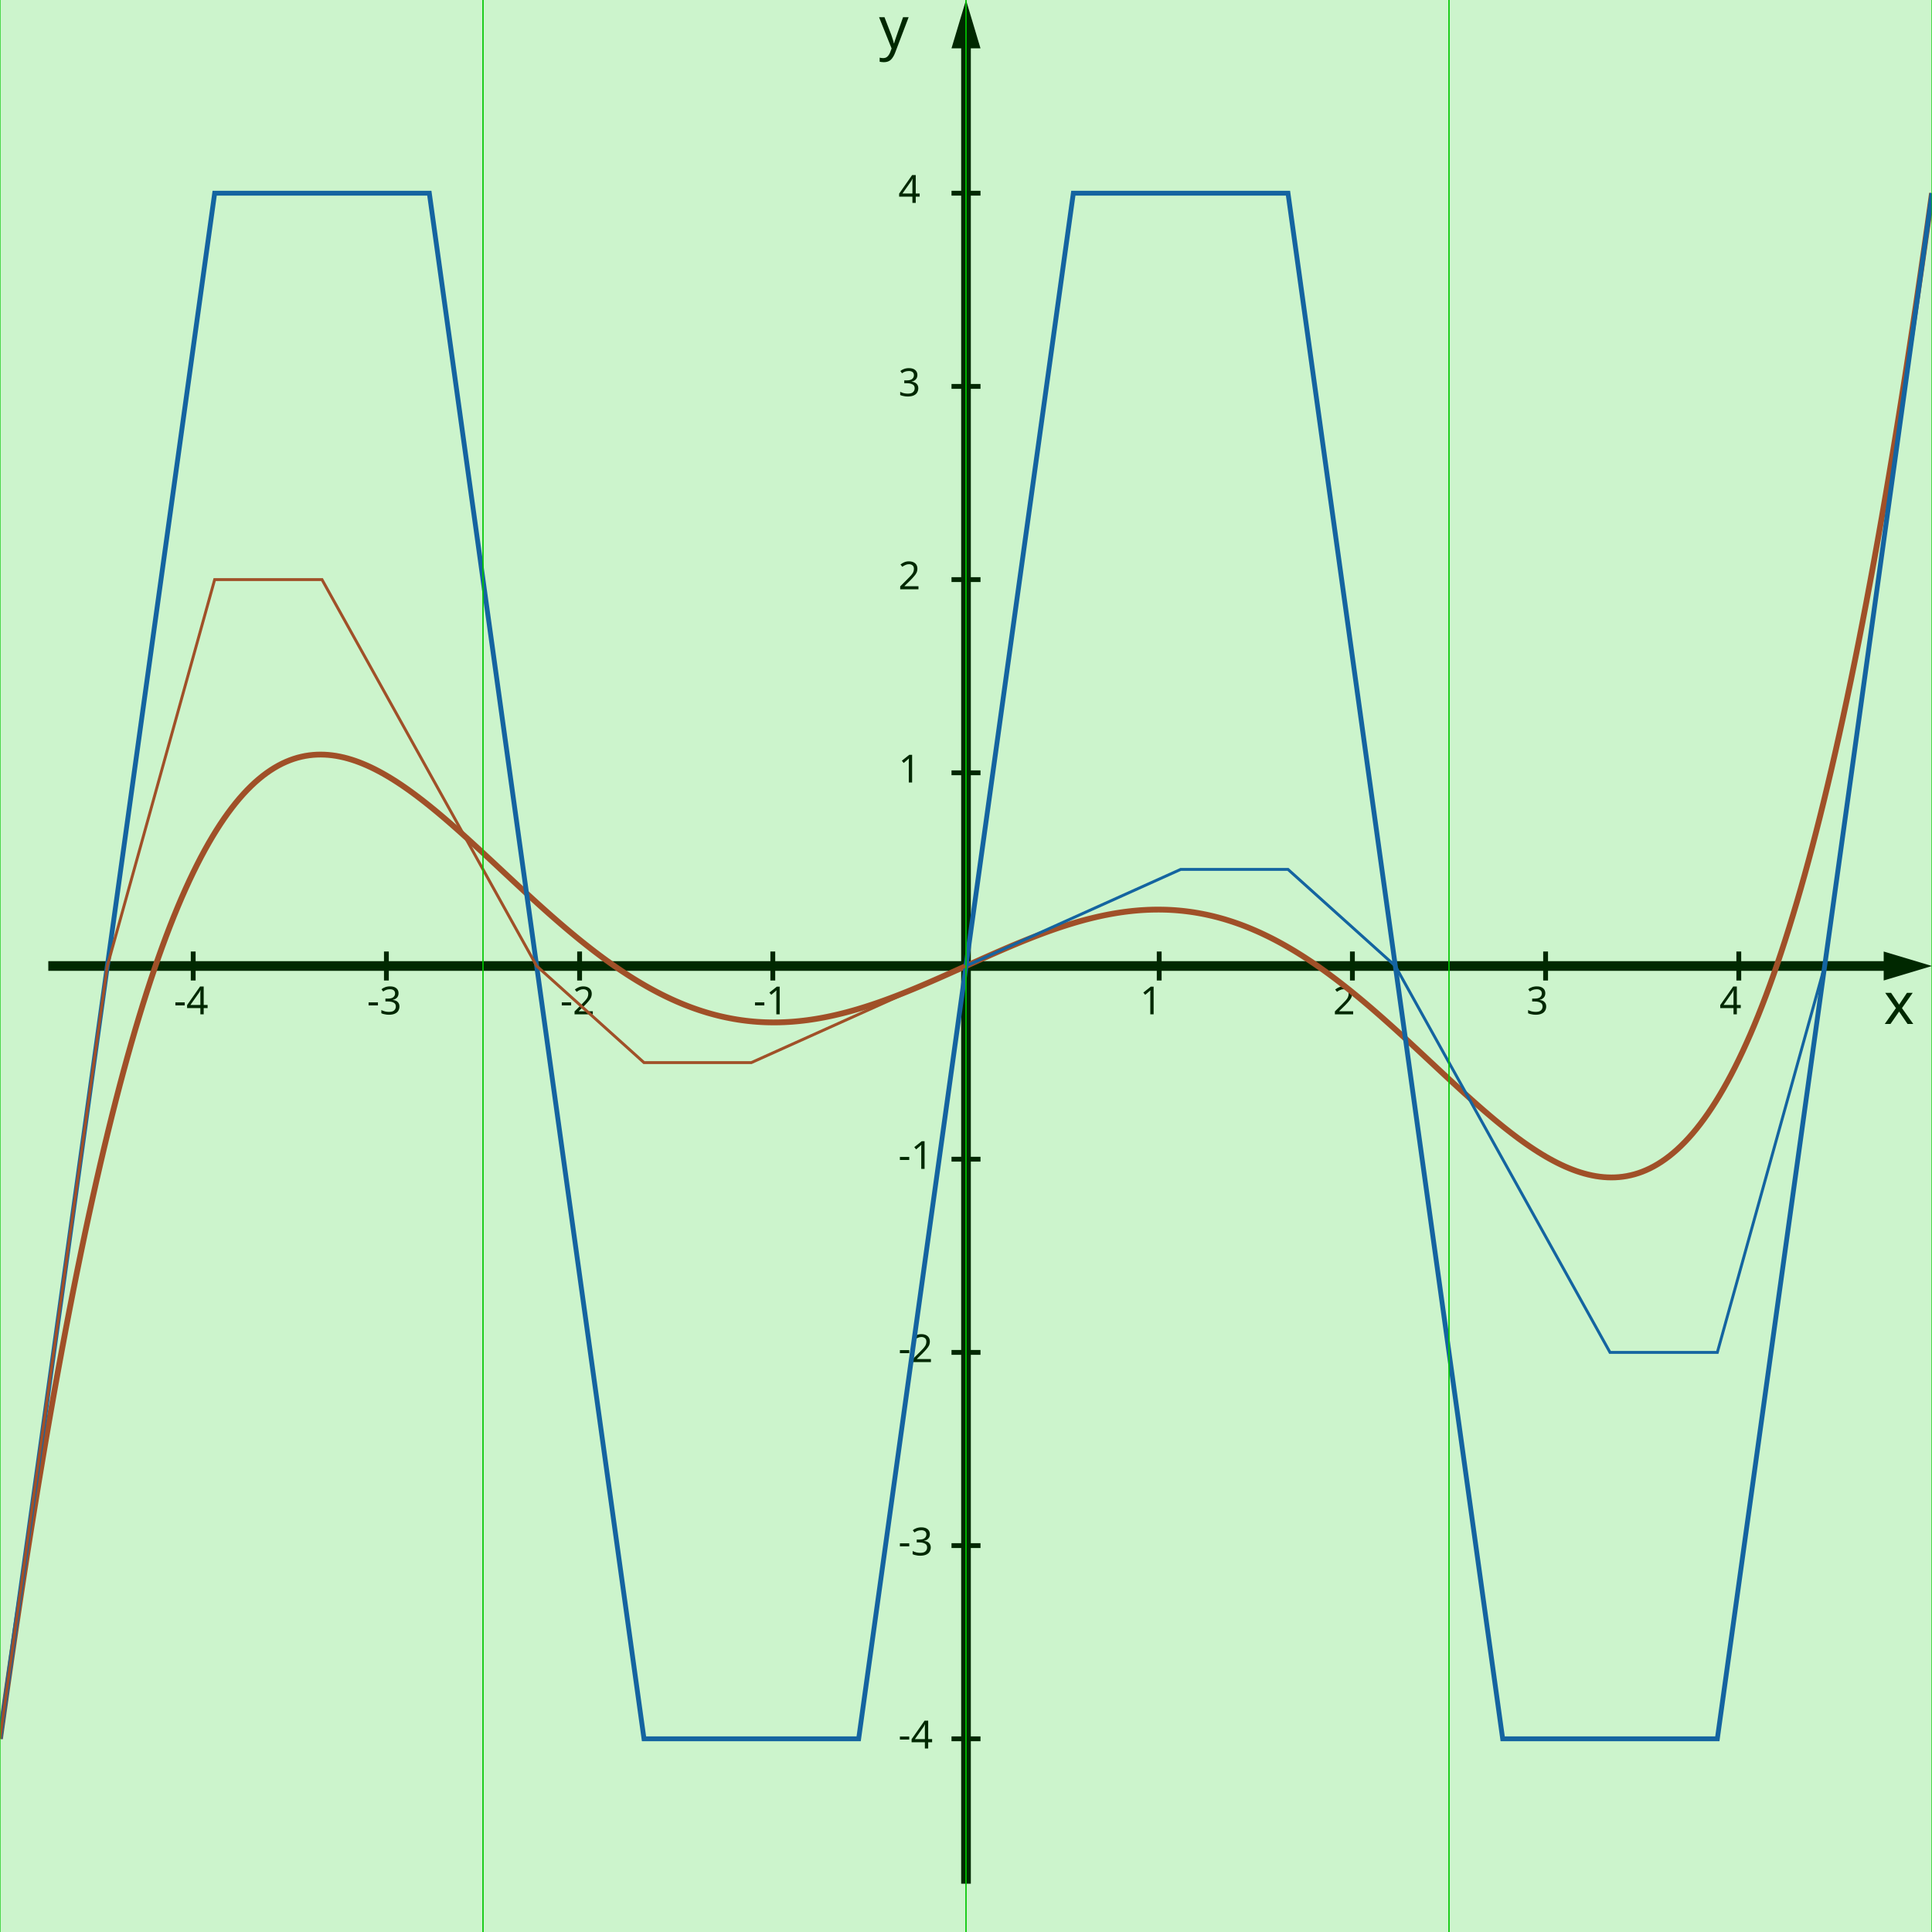
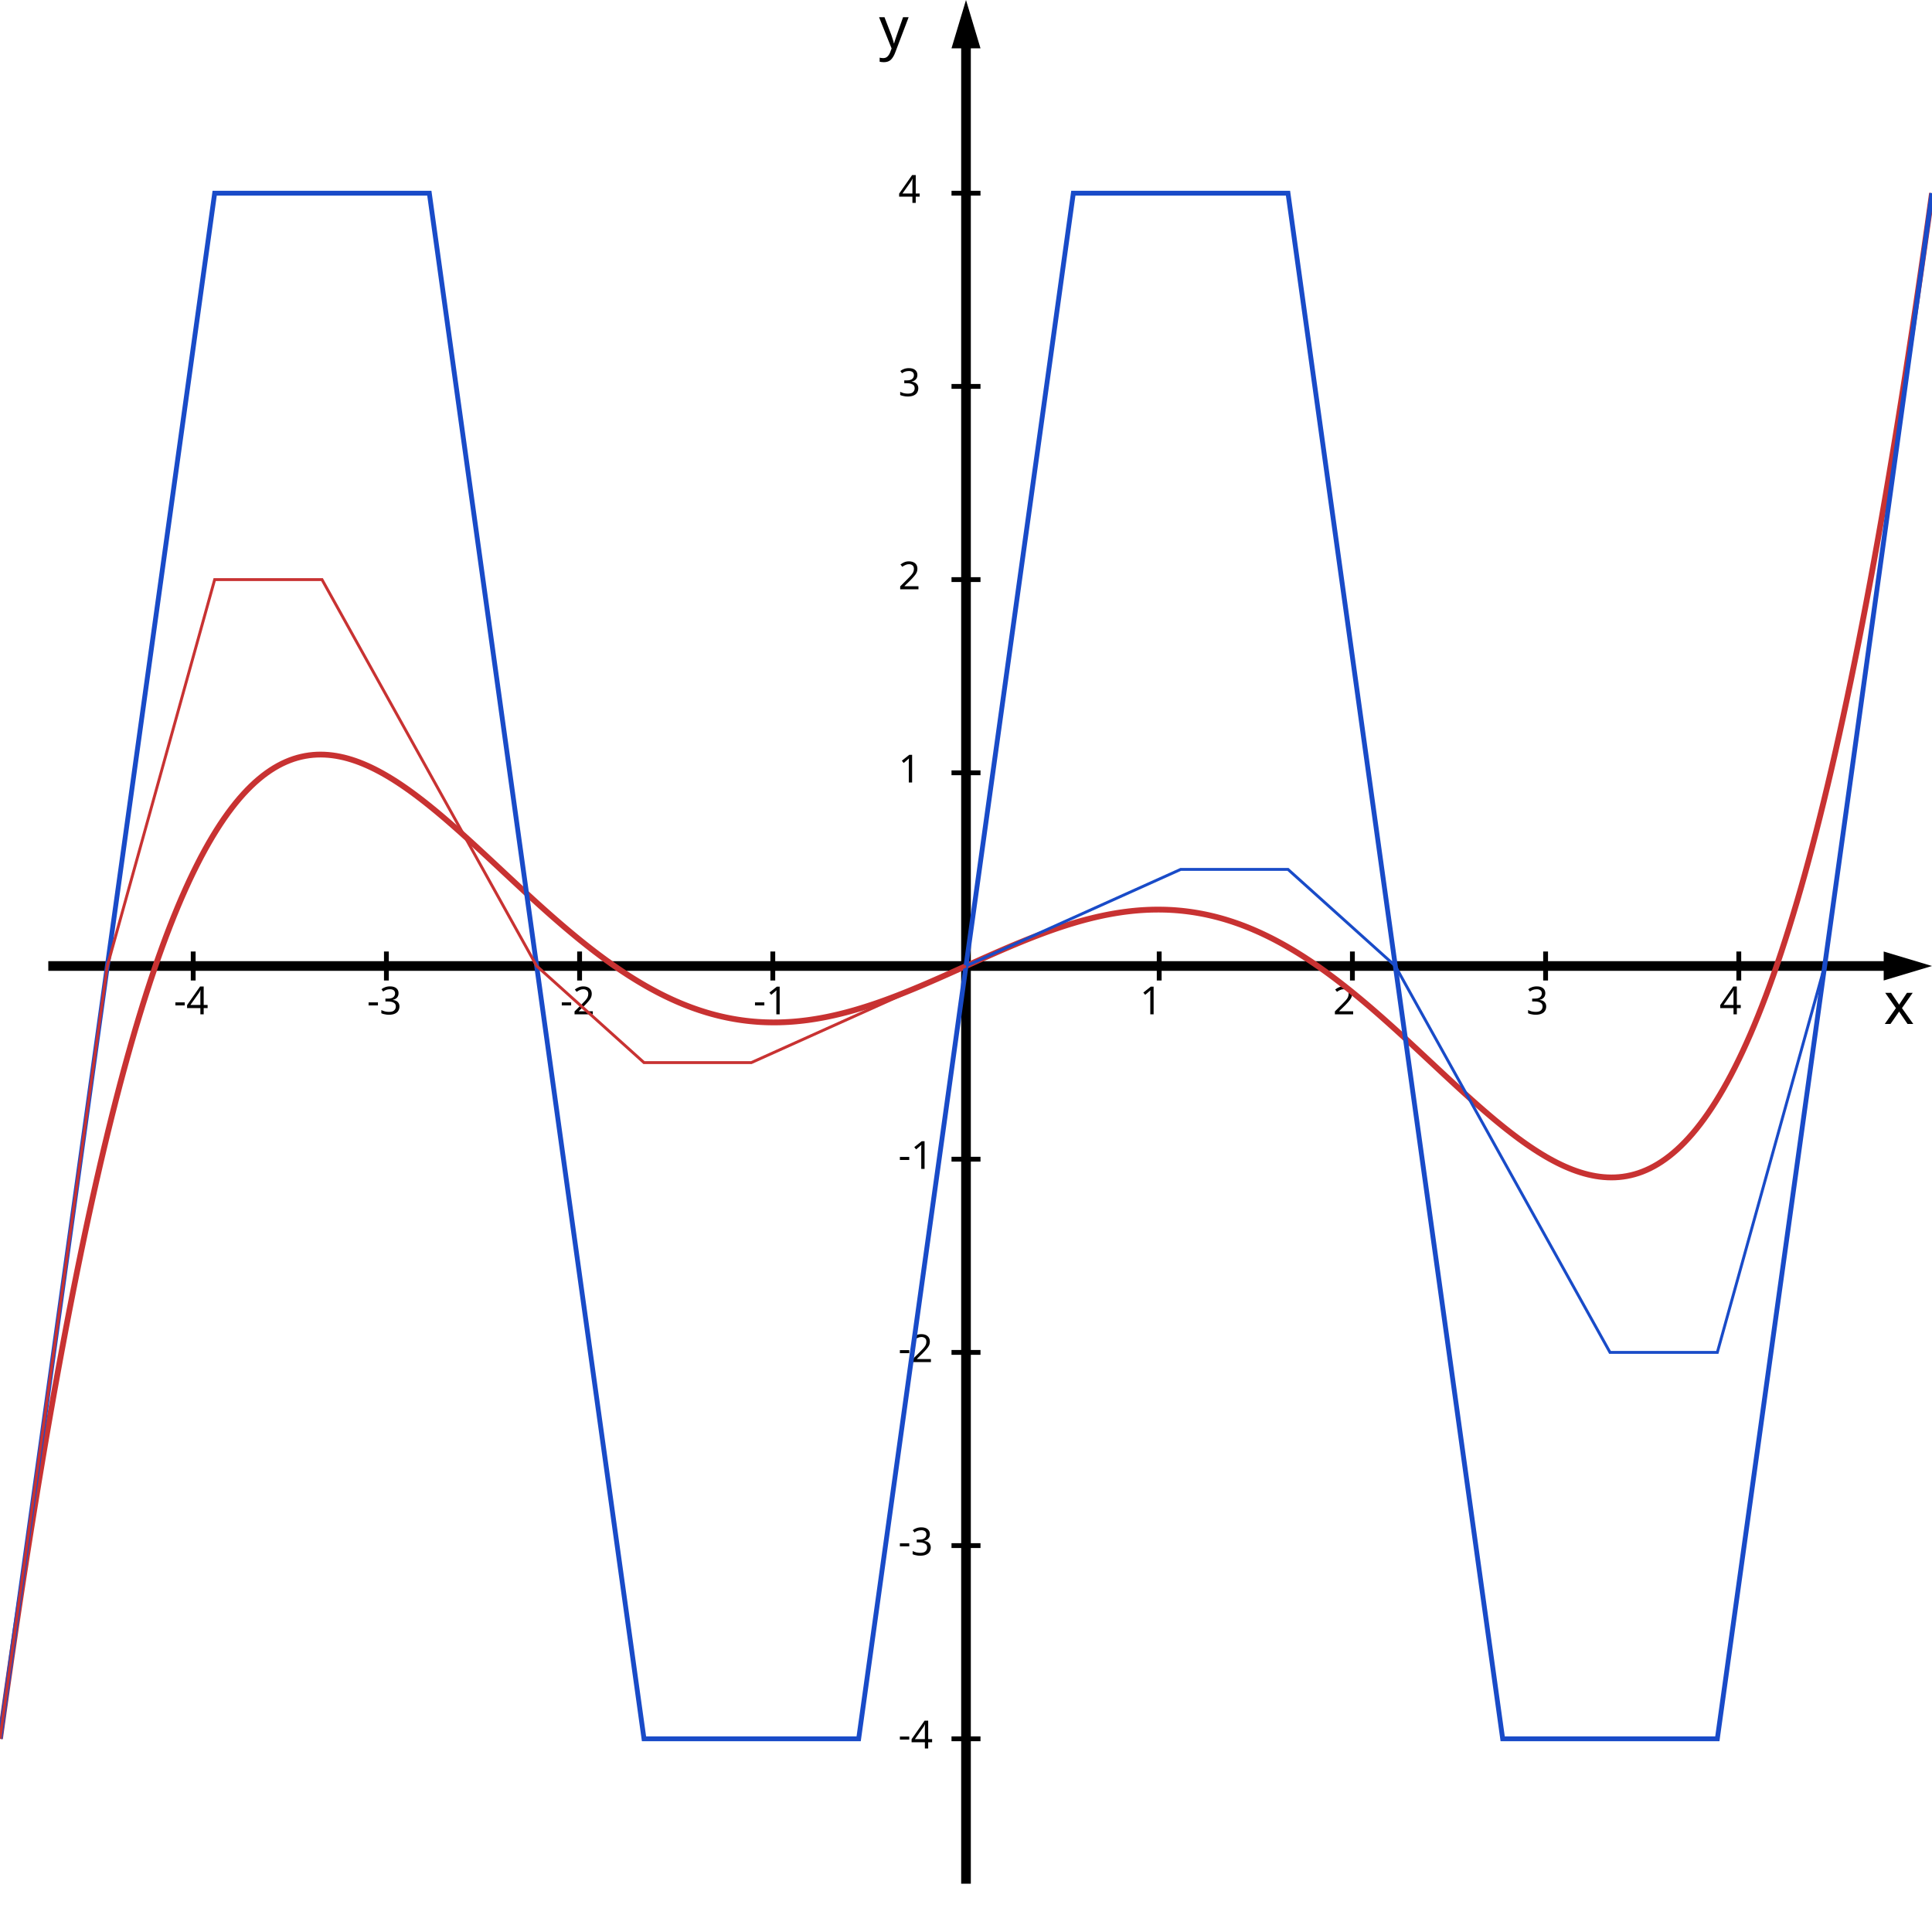
<svg xmlns="http://www.w3.org/2000/svg" viewBox="-100 -100 200 200">
  <line x1="-95" y1="0" x2="97" y2="0" stroke="#000000" stroke-width="1" />
  <line x1="0" y1="-97" x2="0" y2="95" stroke="#000000" stroke-width="1" />
  <path d="M100 0 95 1.5 95 -1.5 Z" stroke="#000000" stroke-width="0" fill="#000000" fill-opacity="1" />
  <path d="M0 -100 1.5 -95 -1.5 -95 Z" stroke="#000000" stroke-width="0" fill="#000000" fill-opacity="1" />
  <text x="95" y="6" font-family="Veranda" fill="#000000" font-size="6">x</text>
  <text x="-9" y="-95" font-family="Veranda" fill="#000000" font-size="6">y</text>
  <line x1="20" y1="1.5" x2="20" y2="-1.5" stroke="#000000" stroke-width="0.5" />
  <text x="18" y="5" font-family="Veranda" fill="#000000" font-size="4">1</text>
  <line x1="-20" y1="1.5" x2="-20" y2="-1.5" stroke="#000000" stroke-width="0.5" />
  <text x="-22" y="5" font-family="Veranda" fill="#000000" font-size="4">-1</text>
  <line x1="40" y1="1.5" x2="40" y2="-1.5" stroke="#000000" stroke-width="0.5" />
  <text x="38" y="5" font-family="Veranda" fill="#000000" font-size="4">2</text>
  <line x1="-40" y1="1.5" x2="-40" y2="-1.5" stroke="#000000" stroke-width="0.5" />
  <text x="-42" y="5" font-family="Veranda" fill="#000000" font-size="4">-2</text>
  <line x1="60" y1="1.5" x2="60" y2="-1.5" stroke="#000000" stroke-width="0.5" />
  <text x="58" y="5" font-family="Veranda" fill="#000000" font-size="4">3</text>
  <line x1="-60" y1="1.5" x2="-60" y2="-1.5" stroke="#000000" stroke-width="0.5" />
  <text x="-62" y="5" font-family="Veranda" fill="#000000" font-size="4">-3</text>
  <line x1="80" y1="1.5" x2="80" y2="-1.5" stroke="#000000" stroke-width="0.5" />
  <text x="78" y="5" font-family="Veranda" fill="#000000" font-size="4">4</text>
  <line x1="-80" y1="1.5" x2="-80" y2="-1.5" stroke="#000000" stroke-width="0.5" />
  <text x="-82" y="5" font-family="Veranda" fill="#000000" font-size="4">-4</text>
  <line x1="1.5" y1="-20" x2="-1.5" y2="-20" stroke="#000000" stroke-width="0.5" />
  <text x="-7" y="-19" font-family="Veranda" fill="#000000" font-size="4">1</text>
  <line x1="1.5" y1="20" x2="-1.5" y2="20" stroke="#000000" stroke-width="0.5" />
  <text x="-7" y="21" font-family="Veranda" fill="#000000" font-size="4">-1</text>
  <line x1="1.5" y1="-40" x2="-1.5" y2="-40" stroke="#000000" stroke-width="0.5" />
  <text x="-7" y="-39" font-family="Veranda" fill="#000000" font-size="4">2</text>
  <line x1="1.5" y1="40" x2="-1.5" y2="40" stroke="#000000" stroke-width="0.5" />
  <text x="-7" y="41" font-family="Veranda" fill="#000000" font-size="4">-2</text>
  <line x1="1.5" y1="-60" x2="-1.5" y2="-60" stroke="#000000" stroke-width="0.5" />
  <text x="-7" y="-59" font-family="Veranda" fill="#000000" font-size="4">3</text>
  <line x1="1.5" y1="60" x2="-1.5" y2="60" stroke="#000000" stroke-width="0.5" />
  <text x="-7" y="61" font-family="Veranda" fill="#000000" font-size="4">-3</text>
  <line x1="1.5" y1="-80" x2="-1.5" y2="-80" stroke="#000000" stroke-width="0.5" />
  <text x="-7" y="-79" font-family="Veranda" fill="#000000" font-size="4">4</text>
  <line x1="1.5" y1="80" x2="-1.5" y2="80" stroke="#000000" stroke-width="0.5" />
  <text x="-7" y="81" font-family="Veranda" fill="#000000" font-size="4">-4</text>
  <path d="M-100 80 -99.6 77.143 -99.2 74.332 -98.8 71.567 -98.4 68.849 -98 66.176 -97.6 63.549 -97.2 60.968      -96.8 58.432 -96.4 55.942 -96 53.498 -95.6 51.099 -95.2 48.745 -94.8 46.436 -94.4 44.172 -94 41.953      -93.6 39.779 -93.2 37.648 -92.8 35.562 -92.4 33.52 -92 31.521 -91.6 29.565 -91.2 27.653 -90.8 25.784      -90.4 23.957 -90 22.172 -89.6 20.43 -89.2 18.729 -88.8 17.07 -88.4 15.451 -88 13.874 -87.6 12.336      -87.2 10.839 -86.8 9.382 -86.4 7.964 -86 6.585 -85.6 5.245 -85.2 3.943 -84.8 2.679 -84.4 1.452      -84 0.263 -83.6 -0.89 -83.2 -2.006 -82.8 -3.087 -82.4 -4.132 -82 -5.142 -81.6 -6.117 -81.2 -7.058      -80.8 -7.965 -80.4 -8.839 -80 -9.679 -79.6 -10.487 -79.2 -11.264 -78.8 -12.008 -78.4 -12.721 -78 -13.403      -77.6 -14.056 -77.2 -14.678 -76.8 -15.271 -76.4 -15.835 -76 -16.37 -75.6 -16.878 -75.2 -17.358 -74.8 -17.81      -74.4 -18.236 -74 -18.636 -73.6 -19.011 -73.2 -19.359 -72.8 -19.684 -72.4 -19.983 -72 -20.259 -71.6 -20.512      -71.2 -20.742 -70.8 -20.949 -70.4 -21.134 -70 -21.298 -69.6 -21.441 -69.2 -21.563 -68.8 -21.664 -68.4 -21.747      -68 -21.81 -67.6 -21.854 -67.2 -21.88 -66.8 -21.888 -66.4 -21.878 -66 -21.852 -65.6 -21.809 -65.2 -21.75      -64.8 -21.675 -64.4 -21.586 -64 -21.481 -63.6 -21.362 -63.2 -21.23 -62.8 -21.084 -62.4 -20.924 -62 -20.753      -61.6 -20.569 -61.2 -20.373 -60.8 -20.166 -60.4 -19.948 -60 -19.72 -59.6 -19.481 -59.2 -19.233 -58.8 -18.975      -58.4 -18.709 -58 -18.434 -57.6 -18.151 -57.2 -17.86 -56.8 -17.561 -56.4 -17.256 -56 -16.944 -55.6 -16.626      -55.2 -16.302 -54.8 -15.973 -54.4 -15.638 -54 -15.298 -53.6 -14.954 -53.2 -14.606 -52.8 -14.254 -52.4 -13.898      -52 -13.539 -51.6 -13.178 -51.2 -12.813 -50.8 -12.447 -50.4 -12.079 -50 -11.709 -49.6 -11.338 -49.2 -10.966      -48.8 -10.593 -48.4 -10.219 -48 -9.846 -47.6 -9.473 -47.2 -9.1 -46.8 -8.727 -46.4 -8.356 -46 -7.985      -45.6 -7.616 -45.2 -7.249 -44.8 -6.884 -44.4 -6.52 -44 -6.159 -43.6 -5.801 -43.2 -5.445 -42.8 -5.092      -42.4 -4.743 -42 -4.396 -41.6 -4.054 -41.2 -3.715 -40.8 -3.38 -40.4 -3.049 -40 -2.722 -39.6 -2.4      -39.2 -2.083 -38.8 -1.77 -38.4 -1.462 -38 -1.16 -37.6 -0.862 -37.2 -0.57 -36.8 -0.283 -36.4 -0.002      -36 0.273 -35.6 0.543 -35.2 0.806 -34.8 1.064 -34.4 1.315 -34 1.561 -33.6 1.799 -33.2 2.032      -32.8 2.258 -32.4 2.477 -32 2.69 -31.6 2.896 -31.2 3.095 -30.8 3.287 -30.4 3.473 -30 3.652      -29.6 3.823 -29.2 3.988 -28.8 4.146 -28.4 4.297 -28 4.44 -27.6 4.577 -27.2 4.706 -26.8 4.829      -26.4 4.944 -26 5.052 -25.6 5.153 -25.2 5.247 -24.8 5.334 -24.4 5.414 -24 5.487 -23.6 5.553      -23.2 5.612 -22.8 5.664 -22.4 5.71 -22 5.748 -21.6 5.78 -21.2 5.805 -20.8 5.823 -20.4 5.834      -20 5.839 -19.6 5.838 -19.2 5.83 -18.8 5.816 -18.4 5.795 -18 5.769 -17.6 5.736 -17.2 5.697      -16.8 5.652 -16.4 5.602 -16 5.545 -15.6 5.483 -15.2 5.416 -14.8 5.343 -14.4 5.265 -14 5.181      -13.6 5.093 -13.2 4.999 -12.8 4.901 -12.4 4.798 -12 4.69 -11.6 4.578 -11.2 4.461 -10.8 4.34      -10.4 4.215 -10 4.086 -9.6 3.954 -9.2 3.817 -8.8 3.677 -8.4 3.534 -8 3.387 -7.6 3.237      -7.2 3.084 -6.8 2.929 -6.4 2.771 -6 2.61 -5.6 2.447 -5.2 2.281 -4.8 2.114 -4.4 1.944      -4 1.773 -3.6 1.6 -3.2 1.426 -2.8 1.251 -2.4 1.074 -2 0.897 -1.6 0.718 -1.2 0.539      -0.8 0.36 -0.4 0.18 -3.60684e-13 1.53407e-13 0.4 -0.18 0.8 -0.36 1.2 -0.539 1.6 -0.718 2 -0.897      2.4 -1.074 2.8 -1.251 3.2 -1.426 3.6 -1.6 4 -1.773 4.4 -1.944 4.8 -2.114 5.2 -2.281      5.6 -2.447 6 -2.61 6.4 -2.771 6.8 -2.929 7.2 -3.084 7.6 -3.237 8 -3.387 8.4 -3.534      8.8 -3.677 9.2 -3.817 9.6 -3.954 10 -4.086 10.4 -4.215 10.8 -4.34 11.2 -4.461 11.6 -4.578      12 -4.69 12.4 -4.798 12.8 -4.901 13.2 -4.999 13.6 -5.093 14 -5.181 14.4 -5.265 14.8 -5.343      15.2 -5.416 15.6 -5.483 16 -5.545 16.4 -5.602 16.8 -5.652 17.2 -5.697 17.6 -5.736 18 -5.769      18.4 -5.795 18.8 -5.816 19.2 -5.83 19.6 -5.838 20 -5.839 20.4 -5.834 20.8 -5.823 21.2 -5.805      21.6 -5.78 22 -5.748 22.4 -5.71 22.8 -5.664 23.2 -5.612 23.6 -5.553 24 -5.487 24.4 -5.414      24.8 -5.334 25.2 -5.247 25.6 -5.153 26 -5.052 26.4 -4.944 26.8 -4.829 27.2 -4.706 27.6 -4.577      28 -4.44 28.4 -4.297 28.8 -4.146 29.2 -3.988 29.6 -3.823 30 -3.652 30.4 -3.473 30.8 -3.287      31.2 -3.095 31.6 -2.896 32 -2.69 32.4 -2.477 32.8 -2.258 33.2 -2.032 33.6 -1.799 34 -1.561      34.4 -1.315 34.8 -1.064 35.2 -0.806 35.6 -0.543 36 -0.273 36.4 0.002 36.8 0.283 37.2 0.57      37.6 0.862 38 1.16 38.4 1.462 38.8 1.77 39.2 2.083 39.6 2.4 40 2.722 40.4 3.049      40.8 3.38 41.2 3.715 41.6 4.054 42 4.396 42.4 4.743 42.8 5.092 43.2 5.445 43.6 5.801      44 6.159 44.4 6.52 44.8 6.884 45.2 7.249 45.6 7.616 46 7.985 46.4 8.356 46.8 8.727      47.2 9.1 47.6 9.473 48 9.846 48.4 10.219 48.8 10.593 49.2 10.966 49.6 11.338 50 11.709      50.4 12.079 50.8 12.447 51.2 12.813 51.6 13.178 52 13.539 52.4 13.898 52.8 14.254 53.2 14.606      53.6 14.954 54 15.298 54.4 15.638 54.8 15.973 55.2 16.302 55.6 16.626 56 16.944 56.4 17.256      56.8 17.561 57.2 17.86 57.6 18.151 58 18.434 58.4 18.709 58.8 18.975 59.2 19.233 59.6 19.481      60 19.72 60.4 19.948 60.8 20.166 61.2 20.373 61.6 20.569 62 20.753 62.4 20.924 62.8 21.084      63.2 21.23 63.6 21.362 64 21.481 64.4 21.586 64.8 21.675 65.2 21.75 65.6 21.809 66 21.852      66.4 21.878 66.8 21.888 67.2 21.88 67.6 21.854 68 21.81 68.4 21.747 68.8 21.664 69.2 21.563      69.6 21.441 70 21.298 70.4 21.134 70.8 20.949 71.2 20.742 71.6 20.512 72 20.259 72.4 19.983      72.8 19.684 73.2 19.359 73.6 19.011 74 18.636 74.4 18.236 74.8 17.81 75.2 17.358 75.6 16.878      76 16.37 76.4 15.835 76.8 15.271 77.2 14.678 77.6 14.056 78 13.403 78.4 12.721 78.8 12.008      79.2 11.264 79.6 10.487 80 9.679 80.4 8.839 80.8 7.965 81.2 7.058 81.6 6.117 82 5.142      82.4 4.132 82.8 3.087 83.2 2.006 83.6 0.89 84 -0.263 84.4 -1.452 84.8 -2.679 85.2 -3.943      85.6 -5.245 86 -6.585 86.4 -7.964 86.8 -9.382 87.2 -10.839 87.6 -12.336 88 -13.874 88.4 -15.451      88.8 -17.07 89.2 -18.729 89.6 -20.43 90 -22.172 90.4 -23.957 90.8 -25.784 91.2 -27.653 91.6 -29.565      92 -31.521 92.4 -33.52 92.8 -35.562 93.2 -37.648 93.6 -39.779 94 -41.953 94.4 -44.172 94.8 -46.436      95.2 -48.745 95.6 -51.099 96 -53.498 96.4 -55.942 96.8 -58.432 97.2 -60.968 97.6 -63.549 98 -66.176      98.4 -68.849 98.8 -71.567 99.2 -74.332 99.6 -77.143 100 -80 " stroke="#c83232" stroke-width="0.6" fill="none" />
  <path d="M-100 80 -77.778 -80 -55.556 -80 -33.333 80 -11.111 80 11.111 -80 33.333 -80 55.556 80      77.778 80 100 -80 " stroke="#194bc8" stroke-width="0.5" fill="none" />
  <path d="M-100 80 -88.889 -0 -77.778 -40 -66.667 -40 -55.556 -20 -44.444 -0 -33.333 10 -22.222 10      -11.111 5 0 -0 " stroke="#c83232" stroke-width="0.3" fill="none" />
  <path d="M0 -0 11.111 -5 22.222 -10 33.333 -10 44.444 -0 55.556 20 66.667 40 77.778 40      88.889 -0 100 -80 " stroke="#194bc8" stroke-width="0.3" fill="none" />
-   <path d="M50 100 100 100 100 -100 50 -100 Z" stroke="#000000" stroke-width="0" fill="#00c800" fill-opacity="0.2" />
-   <line x1="50" y1="-100" x2="50" y2="100" stroke="#00c800" stroke-width="0.1" />
-   <line x1="100" y1="-100" x2="100" y2="100" stroke="#00c800" stroke-width="0.1" />
-   <path d="M0 100 50 100 50 -100 0 -100 Z" stroke="#000000" stroke-width="0" fill="#00c800" fill-opacity="0.2" />
-   <line x1="0" y1="-100" x2="0" y2="100" stroke="#00c800" stroke-width="0.1" />
-   <line x1="50" y1="-100" x2="50" y2="100" stroke="#00c800" stroke-width="0.1" />
-   <path d="M-50 100 0 100 0 -100 -50 -100 Z" stroke="#000000" stroke-width="0" fill="#00c800" fill-opacity="0.2" />
-   <line x1="-50" y1="-100" x2="-50" y2="100" stroke="#00c800" stroke-width="0.1" />
-   <line x1="0" y1="-100" x2="0" y2="100" stroke="#00c800" stroke-width="0.1" />
-   <path d="M-100 100 -50 100 -50 -100 -100 -100 Z" stroke="#000000" stroke-width="0" fill="#00c800" fill-opacity="0.2" />
-   <line x1="-100" y1="-100" x2="-100" y2="100" stroke="#00c800" stroke-width="0.1" />
-   <line x1="-50" y1="-100" x2="-50" y2="100" stroke="#00c800" stroke-width="0.1" />
</svg>
